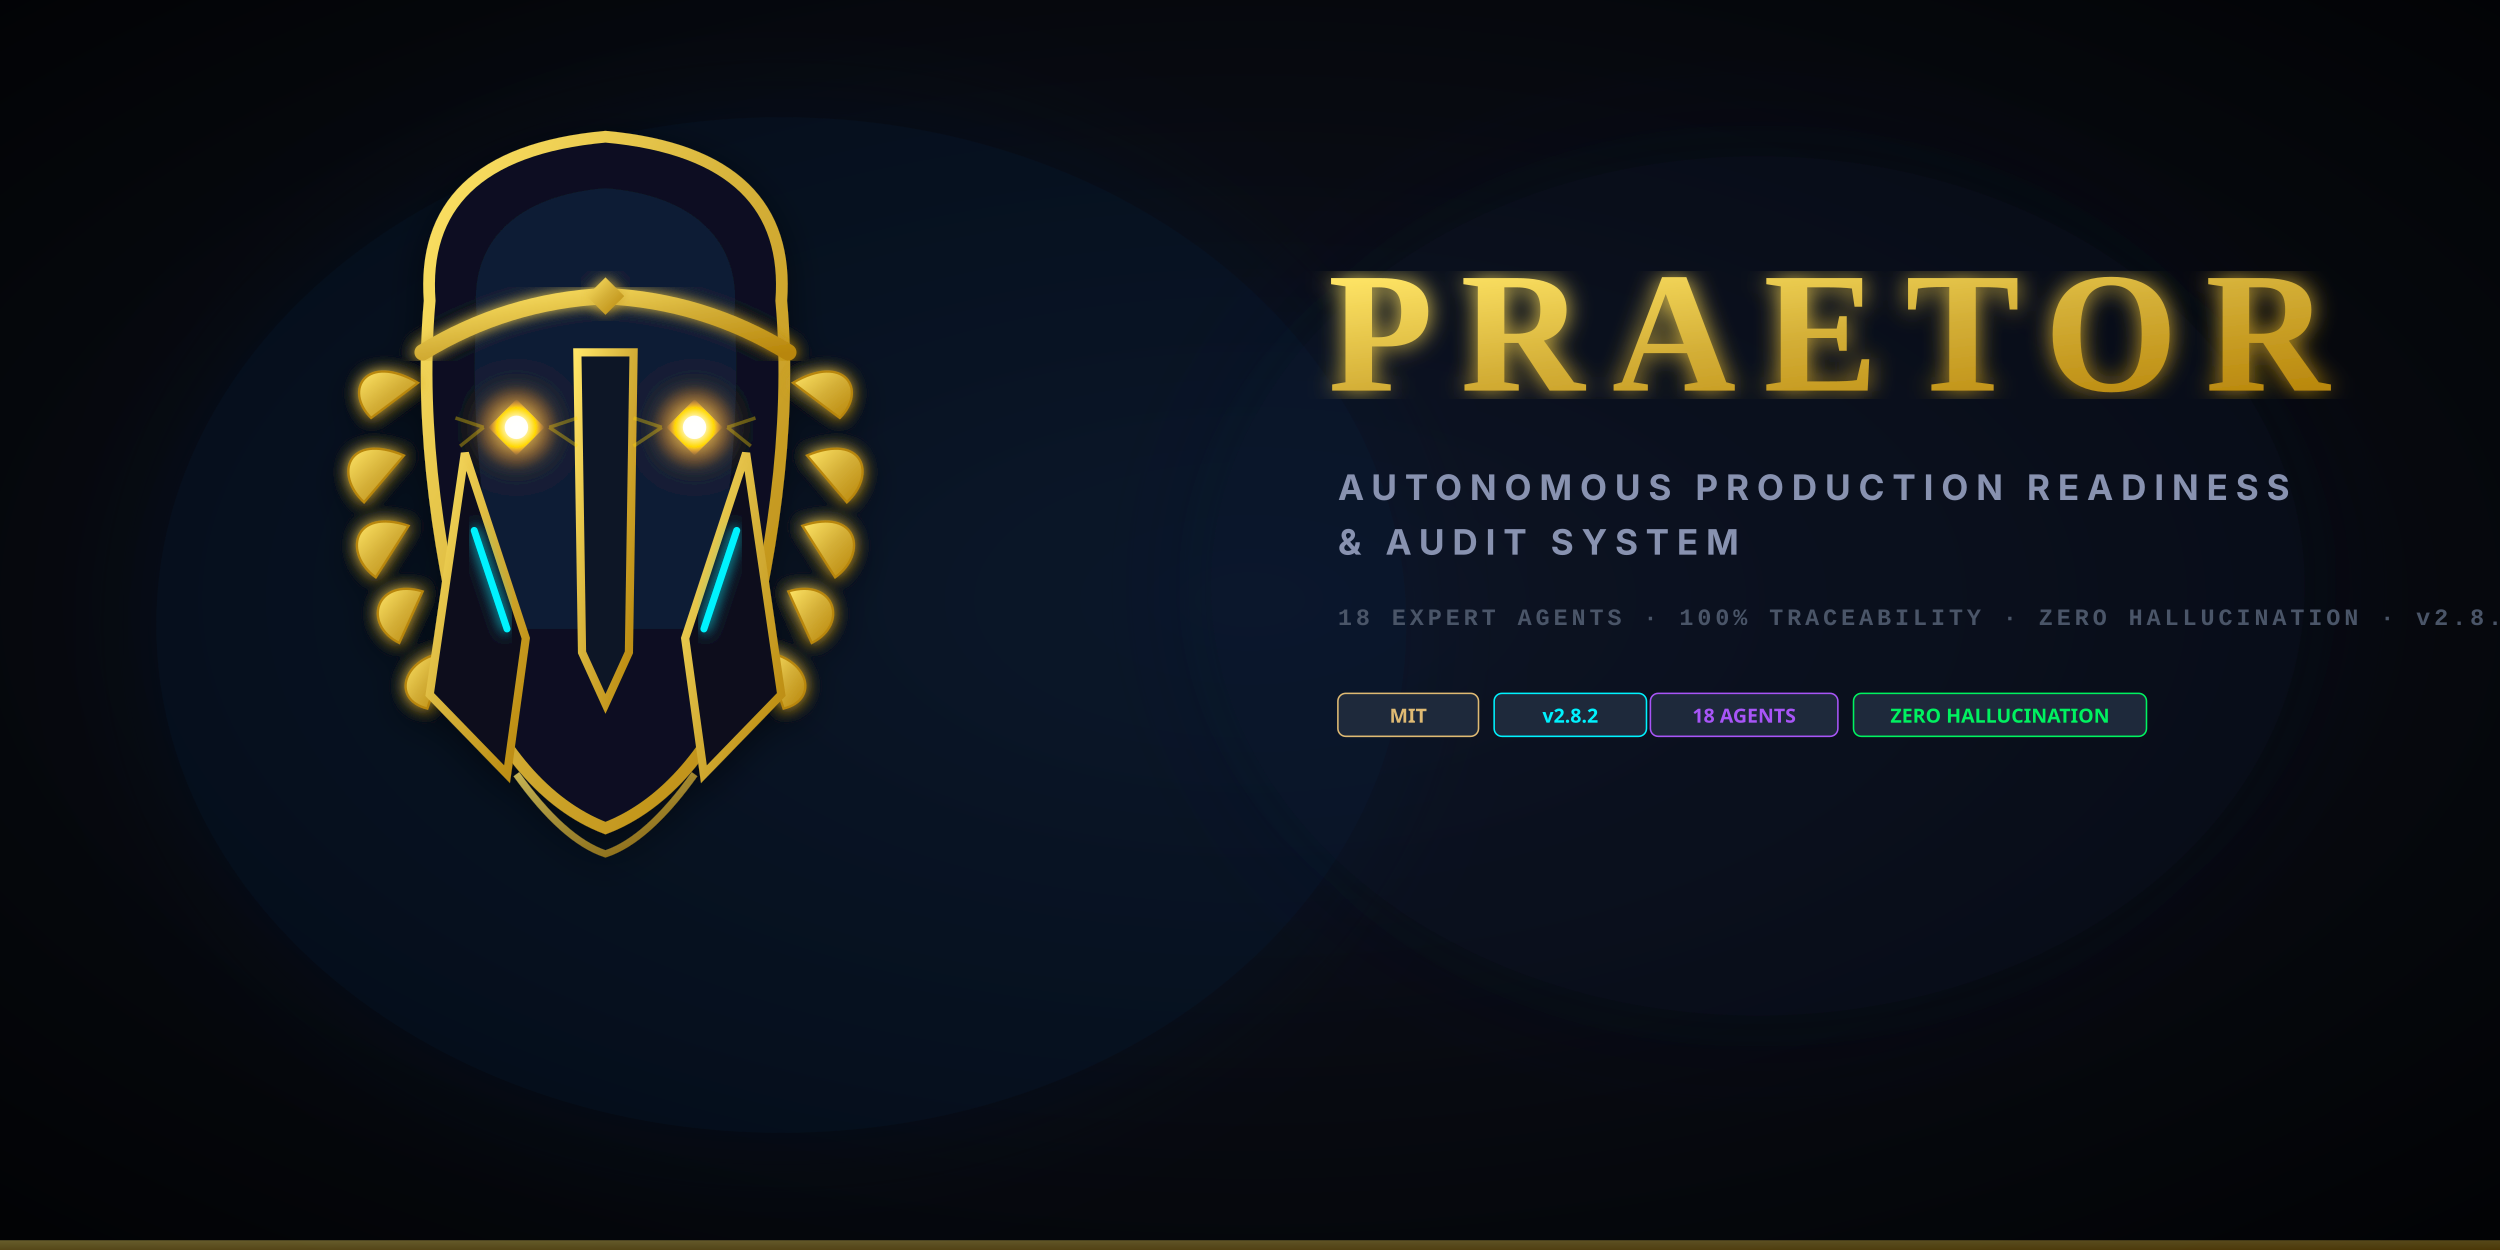
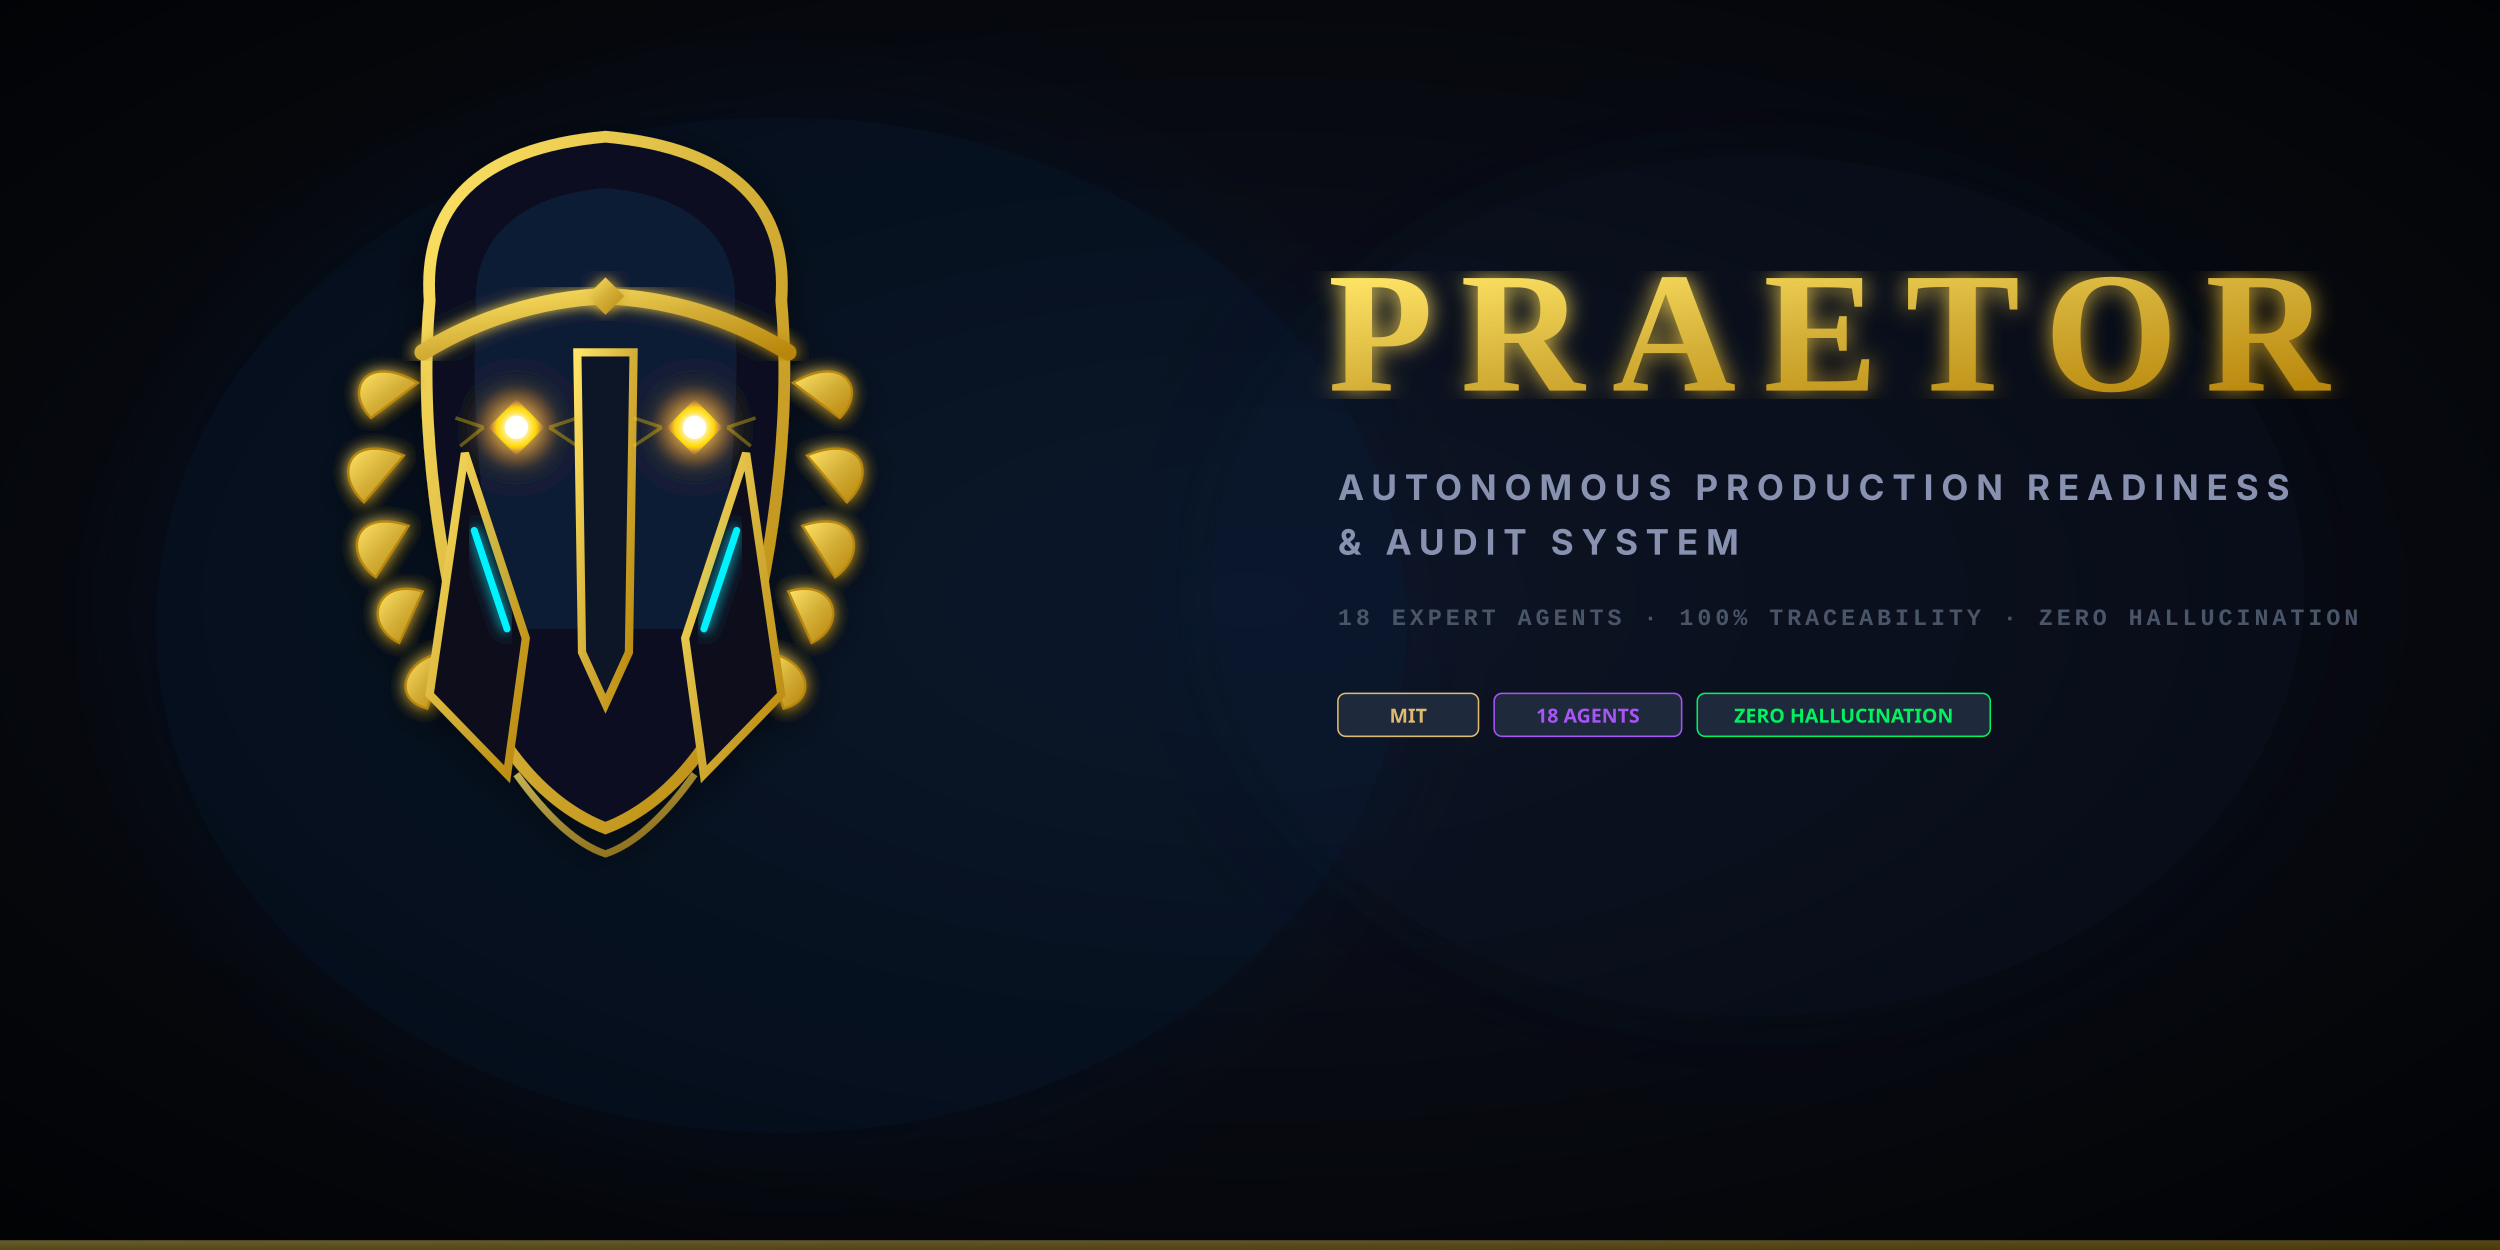
<svg xmlns="http://www.w3.org/2000/svg" viewBox="0 0 1280 640" width="1280" height="640">
  <defs>
    <linearGradient id="gold" x1="0%" y1="0%" x2="100%" y2="100%">
      <stop offset="0%" stop-color="#ffe566" />
      <stop offset="50%" stop-color="#d4af37" />
      <stop offset="100%" stop-color="#b8860b" />
    </linearGradient>
    <radialGradient id="divine-eye" cx="50%" cy="50%" r="50%">
      <stop offset="0%" stop-color="#ffffff" />
      <stop offset="30%" stop-color="#fffacd" />
      <stop offset="70%" stop-color="#ffd700" />
      <stop offset="100%" stop-color="#ff8c00" stop-opacity="0" />
    </radialGradient>
    <radialGradient id="eye-halo" cx="50%" cy="50%" r="50%">
      <stop offset="0%" stop-color="#ffd700" stop-opacity="0.8" />
      <stop offset="50%" stop-color="#ff8c00" stop-opacity="0.3" />
      <stop offset="100%" stop-color="#ff4500" stop-opacity="0" />
    </radialGradient>
    <radialGradient id="bg" cx="50%" cy="48%" r="70%">
      <stop offset="0%" stop-color="#0e131f" />
      <stop offset="100%" stop-color="#020305" />
    </radialGradient>
    <filter id="ink-glow" x="-15%" y="-15%" width="130%" height="130%">
      <feGaussianBlur stdDeviation="3" result="blur" />
      <feMerge>
        <feMergeNode in="blur" />
        <feMergeNode in="SourceGraphic" />
      </feMerge>
    </filter>
    <filter id="eye-glow" x="-80%" y="-80%" width="260%" height="260%">
      <feGaussianBlur stdDeviation="7" result="blur" />
      <feMerge>
        <feMergeNode in="blur" />
        <feMergeNode in="SourceGraphic" />
      </feMerge>
    </filter>
    <filter id="text-glow" x="-5%" y="-5%" width="110%" height="110%">
      <feGaussianBlur stdDeviation="6" result="blur" />
      <feMerge>
        <feMergeNode in="blur" />
        <feMergeNode in="SourceGraphic" />
      </feMerge>
    </filter>
    <filter id="shadow">
      <feDropShadow dx="0" dy="4" stdDeviation="8" flood-color="#000" flood-opacity="0.5" />
    </filter>
    <filter id="glow-heavy" x="-50%" y="-50%" width="200%" height="200%">
      <feGaussianBlur stdDeviation="35" result="coloredBlur" />
      <feMerge>
        <feMergeNode in="coloredBlur" />
        <feMergeNode in="SourceGraphic" />
      </feMerge>
    </filter>
  </defs>
  <rect width="1280" height="640" fill="url(#bg)" />
  <ellipse cx="400" cy="320" rx="320" ry="260" fill="#002855" filter="url(#glow-heavy)" opacity="0.2" />
  <ellipse cx="900" cy="300" rx="280" ry="220" fill="#0c1730" filter="url(#glow-heavy)" opacity="0.25" />
  <g transform="translate(310, 310) scale(1.2)" filter="url(#shadow)">
    <path d="M-75,-130 C-78,-170 -55,-195 0,-200 C55,-195 78,-170 75,-130 C80,-75 70,-15 58,30 C46,60 26,85 0,95 C-26,85 -46,60 -58,30 C-70,-15 -80,-75 -75,-130 Z" fill="#0b1120" stroke="url(#gold)" stroke-width="5" />
    <path d="M-55,-125 C-58,-155 -38,-175 0,-178 C38,-175 58,-155 55,-125 C58,-80 52,-35 44,10 L-44,10 C-52,-35 -58,-80 -55,-125 Z" fill="#111d35" />
    <path d="M-78,-108 Q-42,-130 0,-132 Q42,-130 78,-108" fill="none" stroke="url(#gold)" stroke-width="7" stroke-linecap="round" filter="url(#ink-glow)" />
    <path d="M0,-140 L8,-132 L0,-124 L-8,-132 Z" fill="url(#gold)" filter="url(#ink-glow)" />
    <g fill="url(#gold)" stroke="#b8860b" stroke-width="1" filter="url(#ink-glow)">
      <path d="M-80,-95 C-102,-108 -112,-92 -100,-80 Z" />
      <path d="M-86,-64 C-110,-74 -116,-56 -103,-44 Z" />
      <path d="M-84,-34 C-108,-42 -112,-22 -98,-12 Z" />
      <path d="M-78,-6 C-98,-12 -104,8 -88,16 Z" />
      <path d="M-68,20 C-86,22 -92,40 -76,44 Z" />
    </g>
    <g fill="url(#gold)" stroke="#b8860b" stroke-width="1" filter="url(#ink-glow)">
      <path d="M80,-95 C102,-108 112,-92 100,-80 Z" />
      <path d="M86,-64 C110,-74 116,-56 103,-44 Z" />
      <path d="M84,-34 C108,-42 112,-22 98,-12 Z" />
      <path d="M78,-6 C98,-12 104,8 88,16 Z" />
      <path d="M68,20 C86,22 92,40 76,44 Z" />
    </g>
    <path d="M-12,-108 L12,-108 L10,20 L0,42 L-10,20 Z" fill="#0d1528" stroke="url(#gold)" stroke-width="3.5" />
    <line x1="0" y1="-108" x2="0" y2="42" stroke="url(#gold)" stroke-width="1.5" />
    <path d="M-60,-65 L-75,38 L-42,72 L-34,14 Z" fill="#0a0f1e" stroke="url(#gold)" stroke-width="3.5" />
    <path d="M60,-65 L75,38 L42,72 L34,14 Z" fill="#0a0f1e" stroke="url(#gold)" stroke-width="3.5" />
    <path d="M-56,-32 L-42,10" stroke="#00f2fe" stroke-width="3" stroke-linecap="round" filter="url(#ink-glow)" />
    <path d="M56,-32 L42,10" stroke="#00f2fe" stroke-width="3" stroke-linecap="round" filter="url(#ink-glow)" />
    <circle cx="-38" cy="-76" r="18" fill="url(#eye-halo)" filter="url(#eye-glow)" />
    <circle cx="38" cy="-76" r="18" fill="url(#eye-halo)" filter="url(#eye-glow)" />
    <path d="M-50,-76 L-38,-88 L-26,-76 L-38,-64 Z" fill="url(#divine-eye)" filter="url(#eye-glow)" />
    <path d="M26,-76 L38,-88 L50,-76 L38,-64 Z" fill="url(#divine-eye)" filter="url(#eye-glow)" />
    <circle cx="-38" cy="-76" r="5" fill="#fff" opacity="0.95" />
    <circle cx="38" cy="-76" r="5" fill="#fff" opacity="0.95" />
    <g stroke="#ffd700" stroke-width="1.5" opacity="0.35">
      <line x1="-52" y1="-76" x2="-64" y2="-80" />
      <line x1="-52" y1="-76" x2="-62" y2="-68" />
      <line x1="-24" y1="-76" x2="-12" y2="-80" />
      <line x1="-24" y1="-76" x2="-12" y2="-68" />
      <line x1="52" y1="-76" x2="64" y2="-80" />
      <line x1="52" y1="-76" x2="62" y2="-68" />
      <line x1="24" y1="-76" x2="12" y2="-80" />
      <line x1="24" y1="-76" x2="12" y2="-68" />
    </g>
    <path d="M-38,72 Q-18,100 0,106 Q18,100 38,72" fill="none" stroke="url(#gold)" stroke-width="3" opacity="0.7" />
  </g>
  <g transform="translate(680, 200)">
    <text x="0" y="0" font-family="Cinzel Decorative, Cinzel, Georgia, 'Times New Roman', serif" font-weight="900" font-size="88" fill="url(#gold)" letter-spacing="14" filter="url(#text-glow)">
      PRAETOR
    </text>
    <line x1="5" y1="20" x2="570" y2="20" stroke="url(#gold)" stroke-width="1.5" opacity="0.3" />
    <text x="5" y="56" font-family="'Plus Jakarta Sans', system-ui, -apple-system, 'Segoe UI', sans-serif" font-weight="700" font-size="18" fill="#8892b0" letter-spacing="4">
      AUTONOMOUS PRODUCTION READINESS
    </text>
    <text x="5" y="84" font-family="'Plus Jakarta Sans', system-ui, -apple-system, 'Segoe UI', sans-serif" font-weight="700" font-size="18" fill="#8892b0" letter-spacing="4">
      &amp; AUDIT SYSTEM
    </text>
    <text x="5" y="120" font-family="'Fira Code', Monaco, Consolas, 'Courier New', monospace" font-weight="600" font-size="12" fill="#4a5568" letter-spacing="2">
-       18 EXPERT AGENTS  ·  100% TRACEABILITY  ·  ZERO HALLUCINATION  ·  v2.8.2
+       18 EXPERT AGENTS  ·  100% TRACEABILITY  ·  ZERO HALLUCINATION
    </text>
    <g transform="translate(5, 155)">
      <rect x="0" y="0" width="72" height="22" rx="4" fill="#1e293b" stroke="#DFBA73" stroke-width="0.8" />
      <text x="36" y="15" font-family="system-ui, sans-serif" font-weight="700" font-size="10" fill="#DFBA73" text-anchor="middle">MIT</text>
-       <rect x="80" y="0" width="78" height="22" rx="4" fill="#1e293b" stroke="#00f2fe" stroke-width="0.8" />
-       <text x="119" y="15" font-family="system-ui, sans-serif" font-weight="700" font-size="10" fill="#00f2fe" text-anchor="middle">v2.8.2</text>
-       <rect x="160" y="0" width="96" height="22" rx="4" fill="#1e293b" stroke="#a855f7" stroke-width="0.8" />
-       <text x="208" y="15" font-family="system-ui, sans-serif" font-weight="700" font-size="10" fill="#a855f7" text-anchor="middle">18 AGENTS</text>
-       <rect x="264" y="0" width="150" height="22" rx="4" fill="#1e293b" stroke="#00f260" stroke-width="0.8" />
-       <text x="339" y="15" font-family="system-ui, sans-serif" font-weight="700" font-size="10" fill="#00f260" text-anchor="middle">ZERO HALLUCINATION</text>
+       <rect x="80" y="0" width="96" height="22" rx="4" fill="#1e293b" stroke="#a855f7" stroke-width="0.8" />
+       <text x="128" y="15" font-family="system-ui, sans-serif" font-weight="700" font-size="10" fill="#a855f7" text-anchor="middle">18 AGENTS</text>
+       <rect x="184" y="0" width="150" height="22" rx="4" fill="#1e293b" stroke="#00f260" stroke-width="0.8" />
+       <text x="259" y="15" font-family="system-ui, sans-serif" font-weight="700" font-size="10" fill="#00f260" text-anchor="middle">ZERO HALLUCINATION</text>
    </g>
  </g>
  <rect x="0" y="635" width="1280" height="5" fill="url(#gold)" opacity="0.4" />
</svg>
